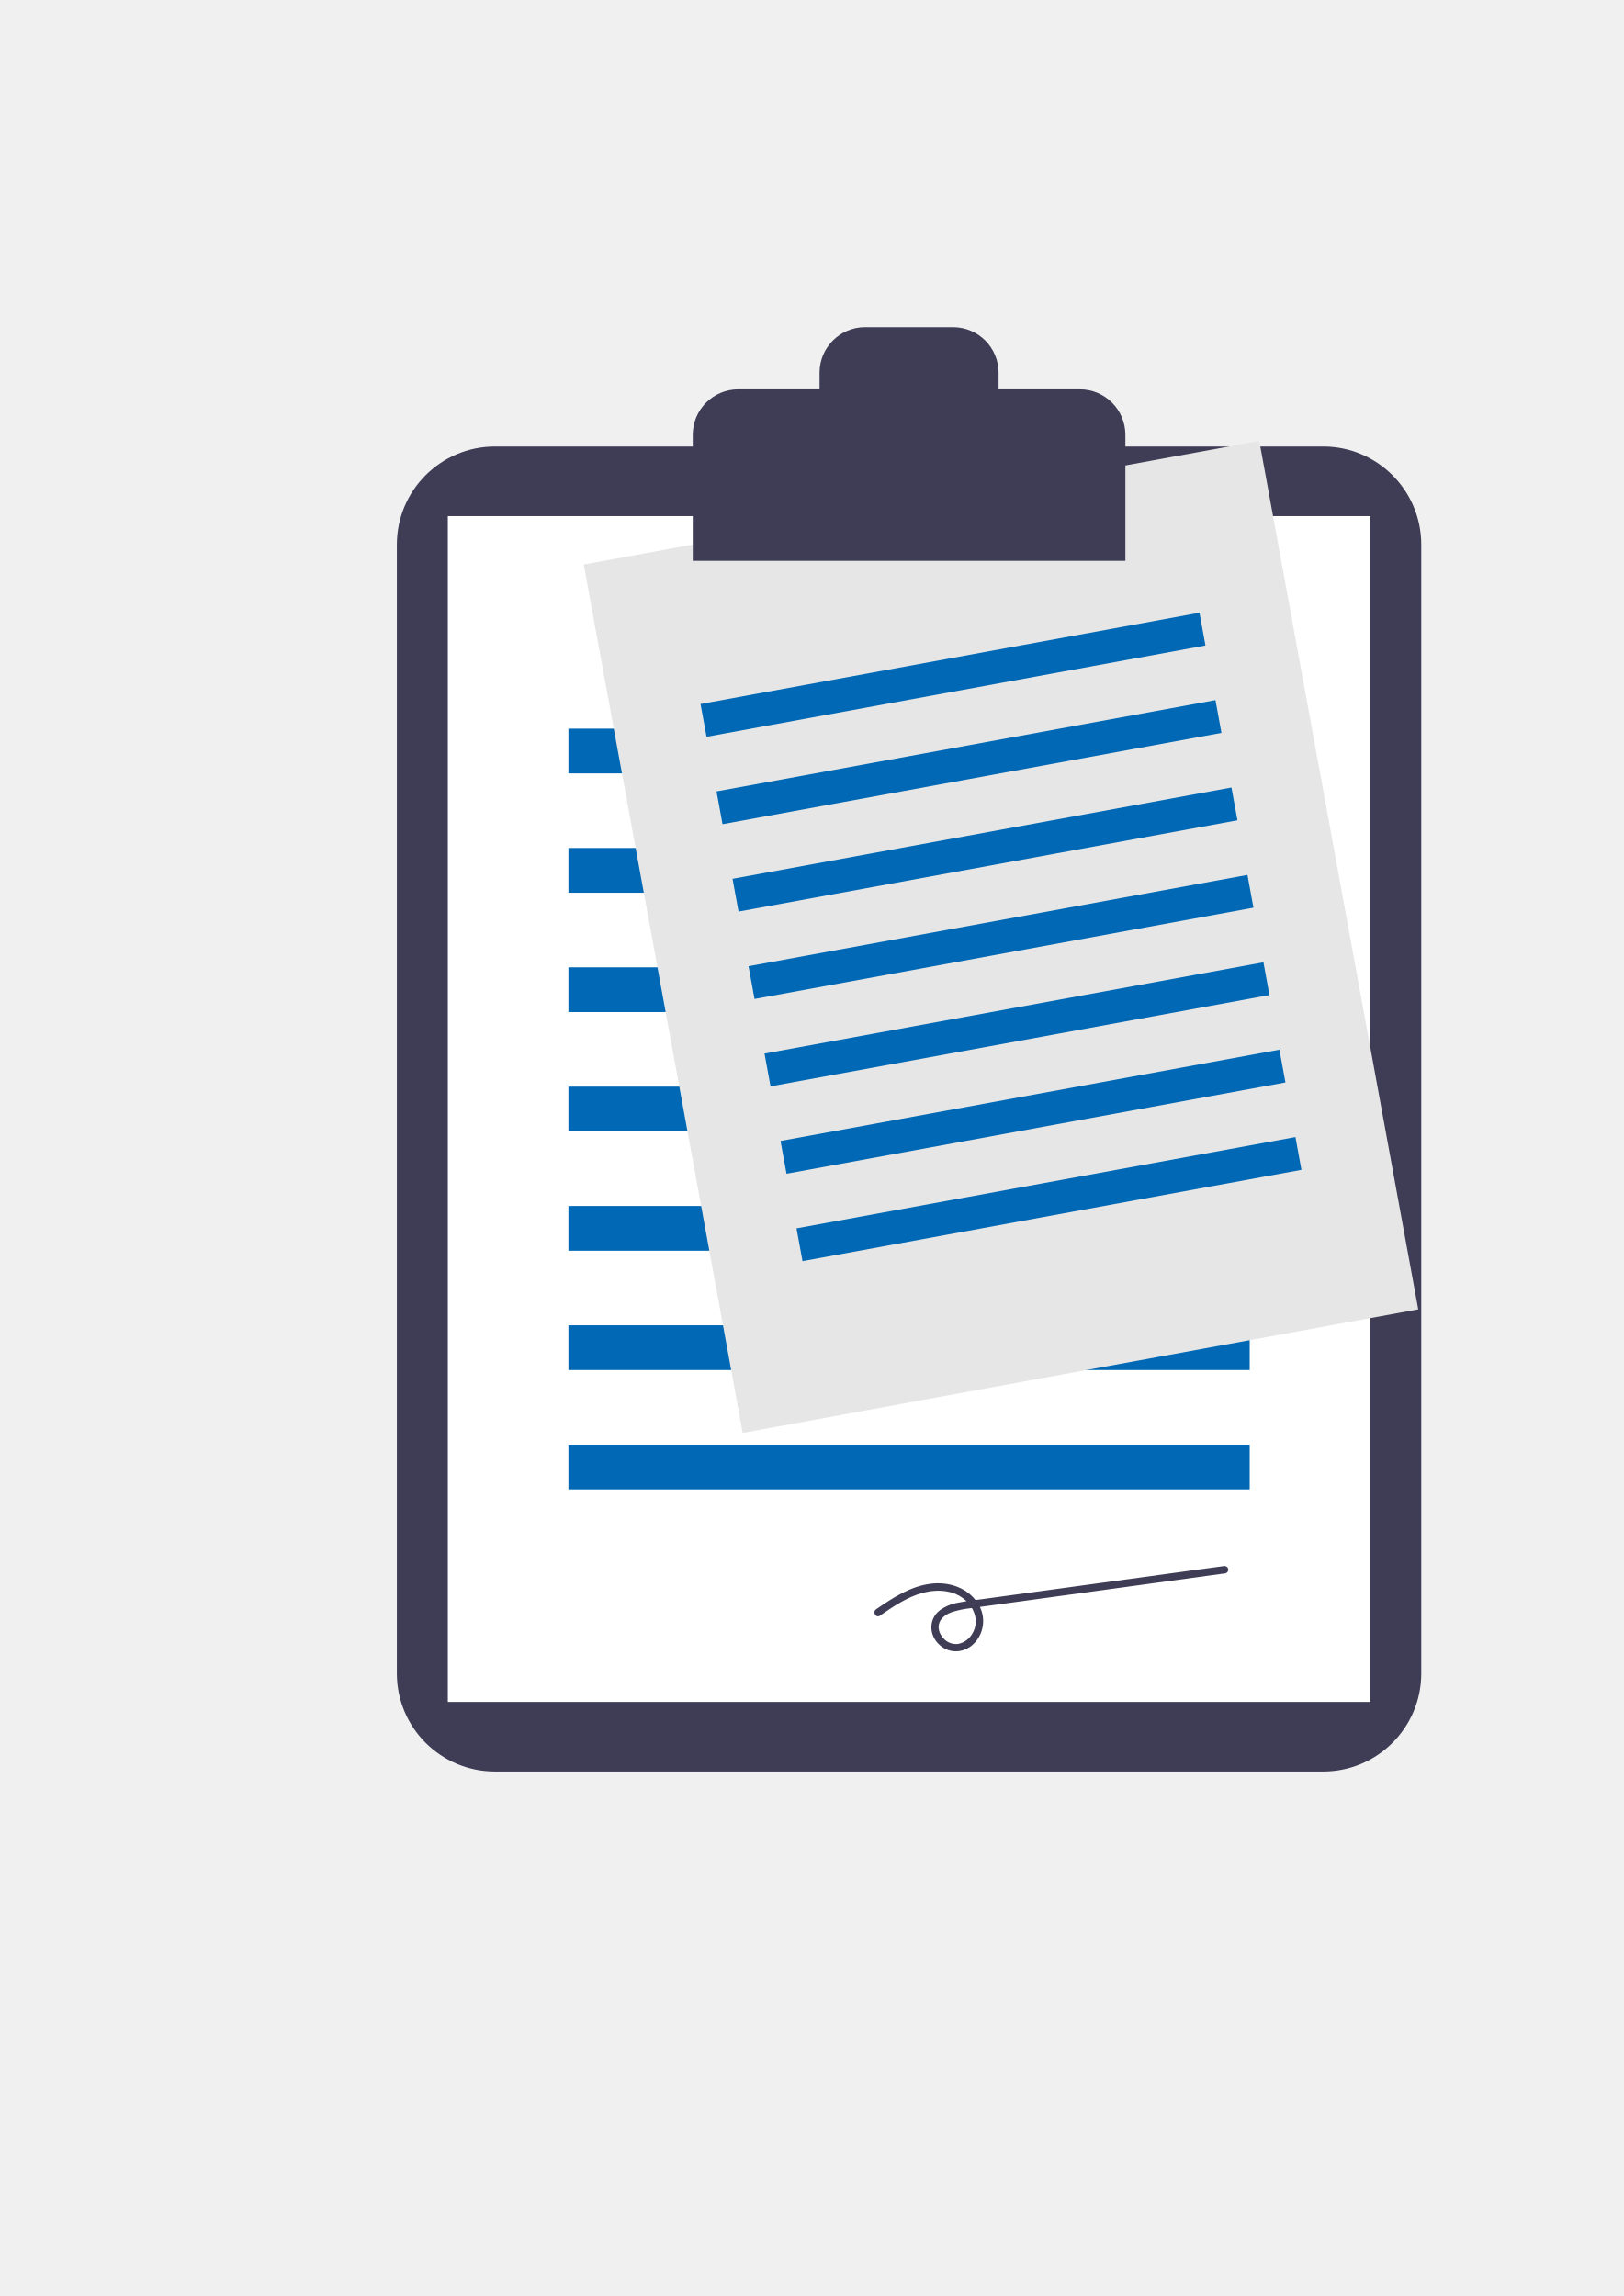
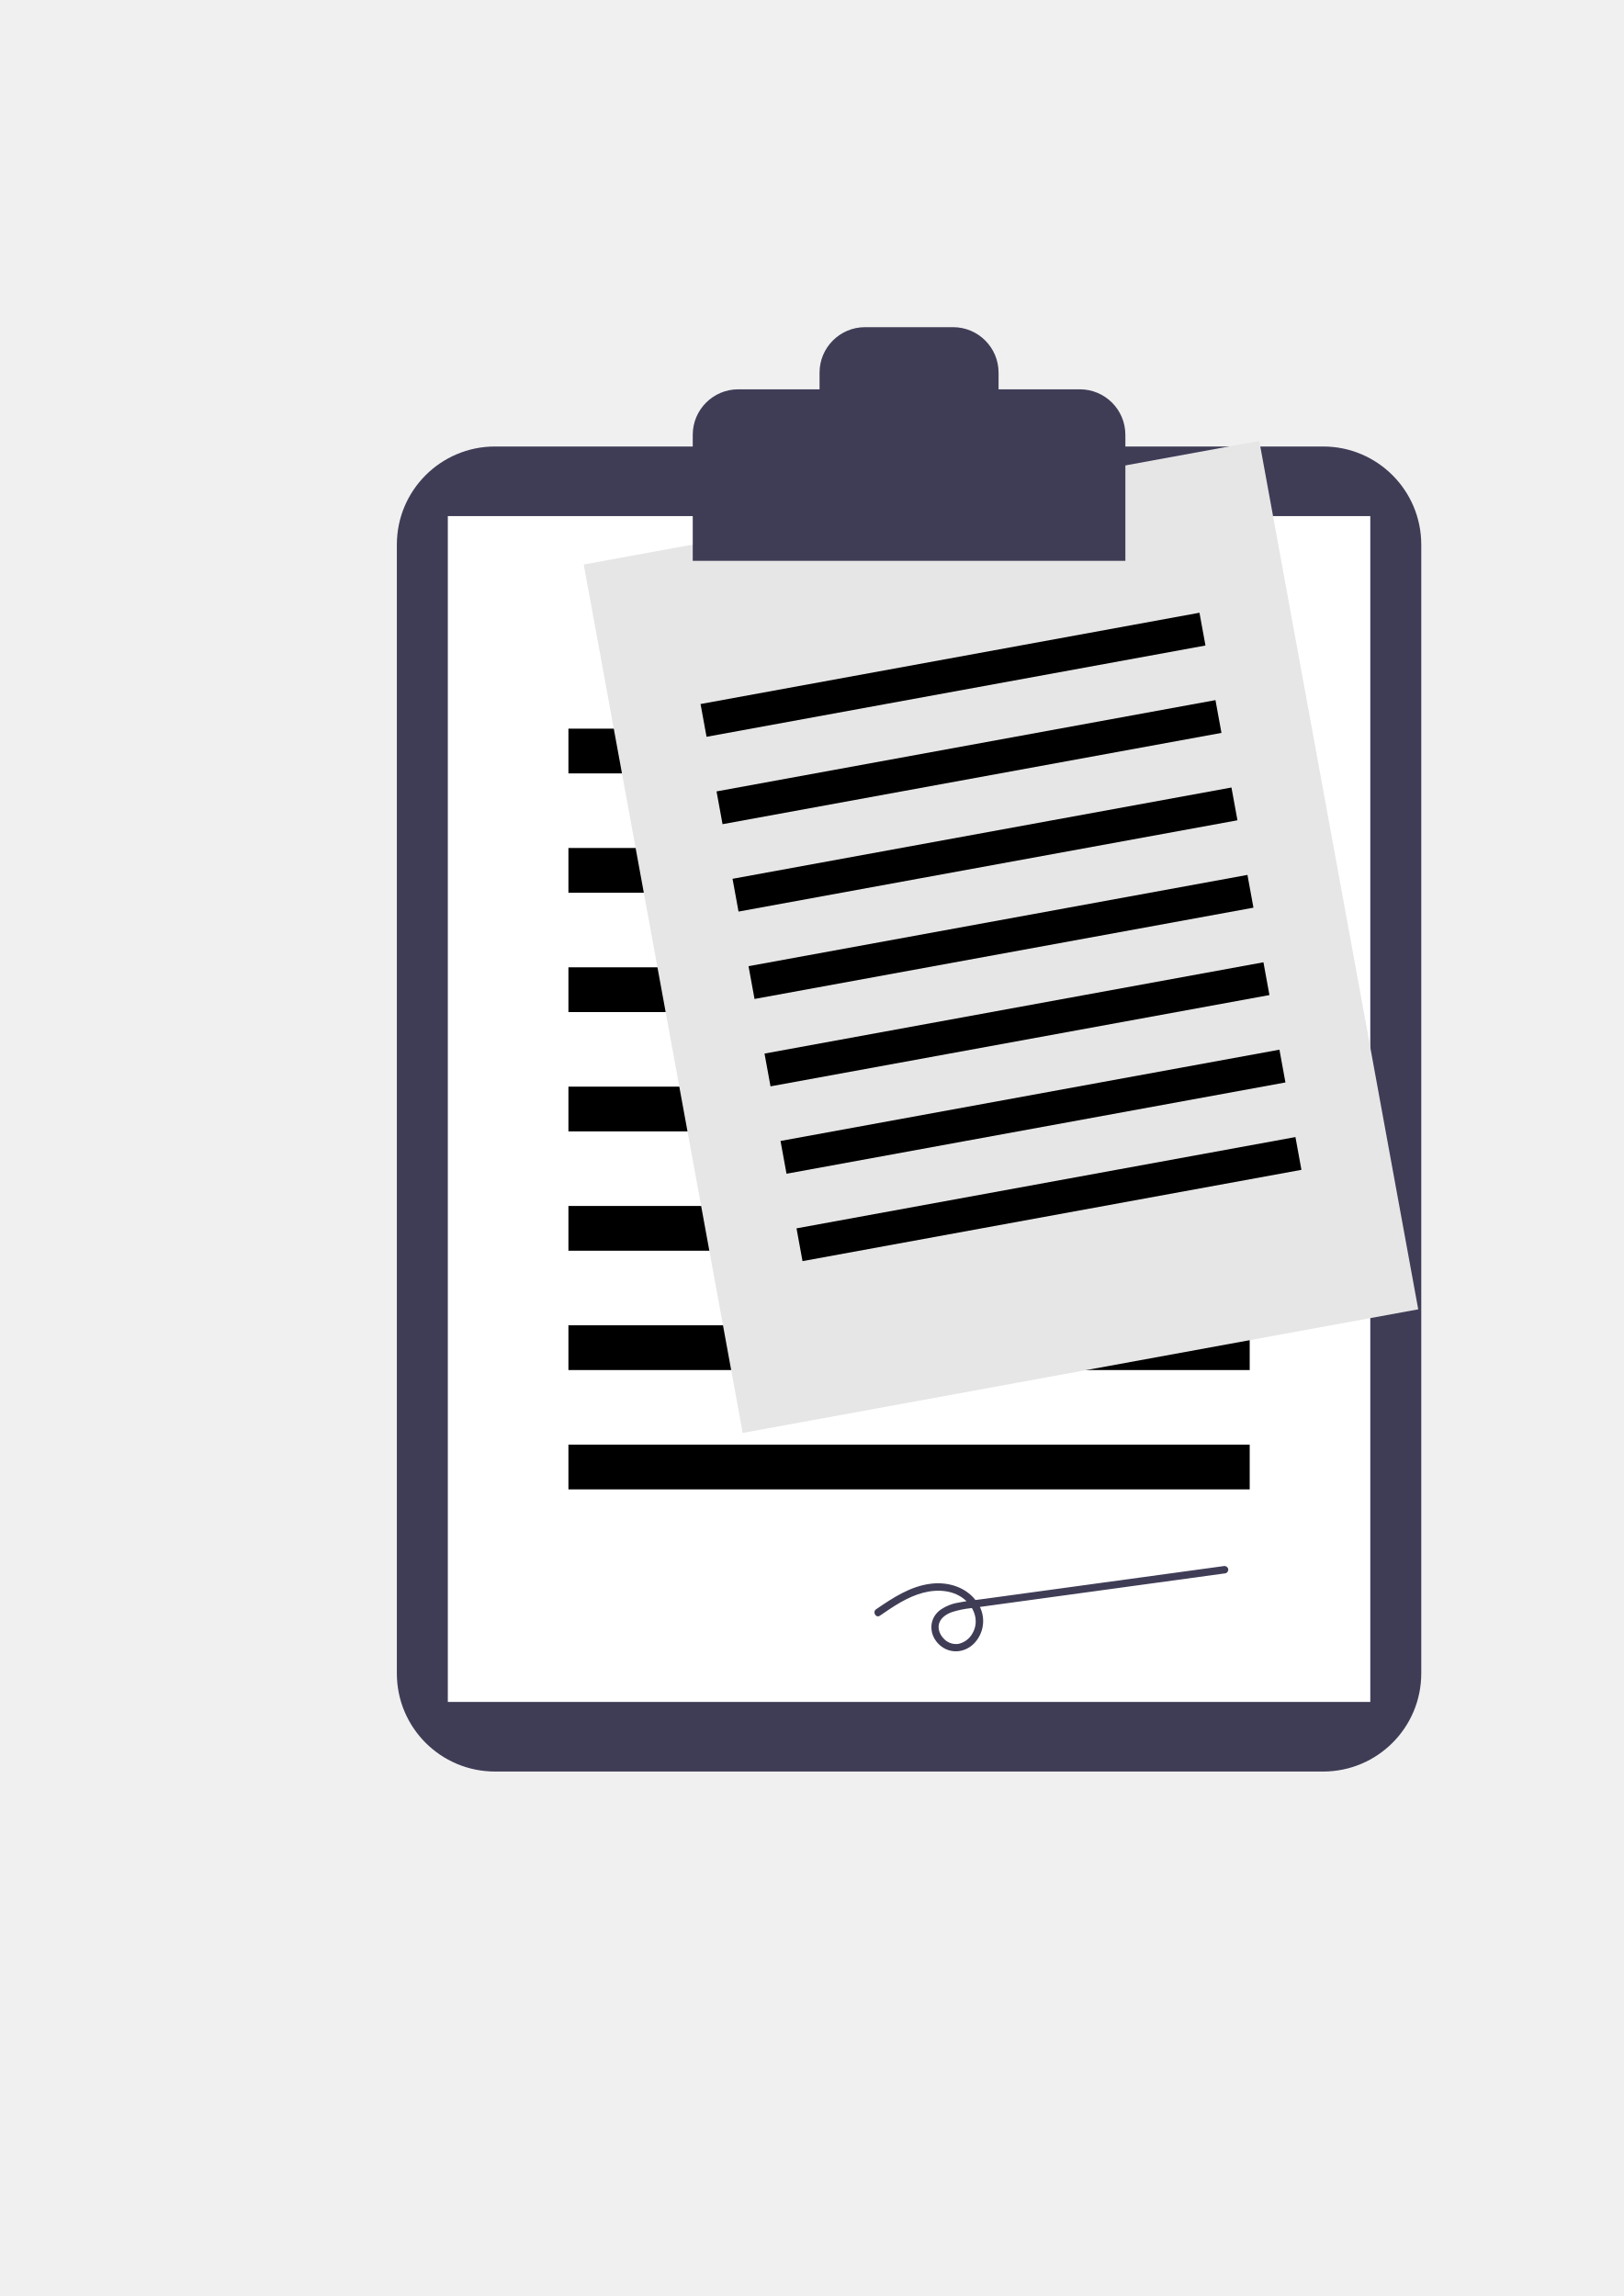
<svg xmlns="http://www.w3.org/2000/svg" width="210mm" height="297mm" viewBox="0 0 210 297" version="1.1" id="svg1065">
  <defs id="defs1059" />
  <g id="layer1">
    <g id="g1739" transform="matrix(0.2645833,0,0,0.2645833,7.30136,37.83226)">
      <path id="path1612" d="m 214.31,75.305 a 47.968,47.968 0 0 0 -47.913,47.913 v 551.99 a 47.968,47.968 0 0 0 47.913,47.913 h 404.925 a 47.968,47.968 0 0 0 47.913,-47.913 V 123.218 A 47.968,47.968 0 0 0 619.235,75.305 Z" style="fill:#3f3d56" />
      <rect id="rect1614" height="579.753" width="450.919" y="109.336" x="191.313" style="fill:#ffffff" />
-       <rect id="rect1616" height="21.877" width="333.024" y="213.254" x="250.261" style="fill:#0068b4" />
-       <rect id="rect1618" height="21.877" width="333.024" y="271.594" x="250.261" style="fill:#0068b4" />
-       <rect id="rect1620" height="21.877" width="333.024" y="329.934" x="250.261" style="fill:#0068b4" />
-       <rect id="rect1622" height="21.877" width="333.024" y="388.274" x="250.261" style="fill:#0068b4" />
-       <rect id="rect1624" height="21.877" width="333.024" y="446.614" x="250.261" style="fill:#0068b4" />
-       <rect id="rect1626" height="21.877" width="333.024" y="504.954" x="250.261" style="fill:#0068b4" />
-       <rect id="rect1628" height="21.877" width="333.024" y="563.294" x="250.261" style="fill:#0068b4" />
+       <rect id="rect1616" height="21.877" width="333.024" y="213.254" x="250.261" style="fill:#000" />
+       <rect id="rect1618" height="21.877" width="333.024" y="271.594" x="250.261" style="fill:#000" />
+       <rect id="rect1620" height="21.877" width="333.024" y="329.934" x="250.261" style="fill:#000" />
+       <rect id="rect1622" height="21.877" width="333.024" y="388.274" x="250.261" style="fill:#000" />
+       <rect id="rect1624" height="21.877" width="333.024" y="446.614" x="250.261" style="fill:#000" />
+       <rect id="rect1626" height="21.877" width="333.024" y="504.954" x="250.261" style="fill:#000" />
+       <rect id="rect1628" height="21.877" width="333.024" y="563.294" x="250.261" style="fill:#000" />
      <rect id="rect1630" transform="rotate(-10.37053)" height="431.624" width="335.708" y="177.233" x="229.594" style="fill:#e6e6e6" />
-       <rect id="rect1632" transform="rotate(-10.37053)" height="16.288" width="247.935" y="254.599" x="273.481" style="fill:#0068b4" />
-       <rect id="rect1634" transform="rotate(-10.37053)" height="16.288" width="247.935" y="298.033" x="273.481" style="fill:#0068b4" />
-       <rect id="rect1636" transform="rotate(-10.37053)" height="16.288" width="247.935" y="341.467" x="273.481" style="fill:#0068b4" />
-       <rect id="rect1638" transform="rotate(-10.37053)" height="16.288" width="247.935" y="384.901" x="273.481" style="fill:#0068b4" />
-       <rect id="rect1640" transform="rotate(-10.37039)" height="16.288" width="247.934" y="428.333" x="273.479" style="fill:#0068b4;stroke-width:1" />
-       <rect id="rect1642" transform="rotate(-10.37053)" height="16.288" width="247.935" y="471.769" x="273.481" style="fill:#0068b4" />
-       <rect id="rect1644" transform="rotate(-10.37053)" height="16.288" width="247.935" y="515.203" x="273.481" style="fill:#0068b4" />
+       <rect id="rect1632" transform="rotate(-10.37053)" height="16.288" width="247.935" y="254.599" x="273.481" style="fill:#000" />
+       <rect id="rect1634" transform="rotate(-10.37053)" height="16.288" width="247.935" y="298.033" x="273.481" style="fill:#000" />
+       <rect id="rect1636" transform="rotate(-10.37053)" height="16.288" width="247.935" y="341.467" x="273.481" style="fill:#000" />
+       <rect id="rect1638" transform="rotate(-10.37053)" height="16.288" width="247.935" y="384.901" x="273.481" style="fill:#000" />
+       <rect id="rect1640" transform="rotate(-10.37039)" height="16.288" width="247.934" y="428.333" x="273.479" style="fill:#000;stroke-width:1" />
+       <rect id="rect1642" transform="rotate(-10.37053)" height="16.288" width="247.935" y="471.769" x="273.481" style="fill:#000" />
+       <rect id="rect1644" transform="rotate(-10.37053)" height="16.288" width="247.935" y="515.203" x="273.481" style="fill:#000" />
      <path id="path1662" d="m 500.263,47.35 h -39.735 v -8.135 a 22.251,22.251 0 0 0 -22.251,-22.251 h -43.008 a 22.251,22.251 0 0 0 -22.251,22.251 v 8.135 h -39.735 a 22.251,22.251 0 0 0 -22.251,22.251 V 131.214 H 522.513 V 69.601 a 22.251,22.251 0 0 0 -22.251,-22.251 z" style="fill:#3f3d56" />
      <path id="path1664" d="m 402.509,646.93 c 6.57,-4.496 13.322,-9.172 21.124,-11.216 7.118,-1.865 15.292,-1.371 20.922,3.841 4.544,4.206 6.462,10.671 3.096,16.205 a 10.298,10.298 0 0 1 -6.822,4.964 8.219,8.219 0 0 1 -7.389,-2.887 c -1.765,-1.95 -2.821,-4.833 -1.883,-7.404 0.986,-2.703 3.625,-4.357 6.216,-5.279 a 46.004,46.004 0 0 1 9.27,-1.915 l 12.892,-1.765 52.769,-7.224 58.765,-8.045 a 1.836,1.836 0 0 0 1.273,-2.243 1.87,1.87 0 0 0 -2.243,-1.273 L 453.568,638.696 c -4.229,0.579 -8.519,0.994 -12.704,1.844 a 21.363,21.363 0 0 0 -9.122,3.789 c -5.601,4.435 -5.201,12.279 -0.047,16.918 5.218,4.697 12.784,3.888 17.363,-1.299 a 15.743,15.743 0 0 0 1.194,-19.291 c -4.999,-7.537 -14.107,-10.433 -22.81,-9.364 -10.065,1.236 -18.598,6.894 -26.773,12.489 -1.925,1.317 -0.103,4.478 1.84,3.148 z" style="fill:#3f3d56" />
    </g>
  </g>
</svg>
